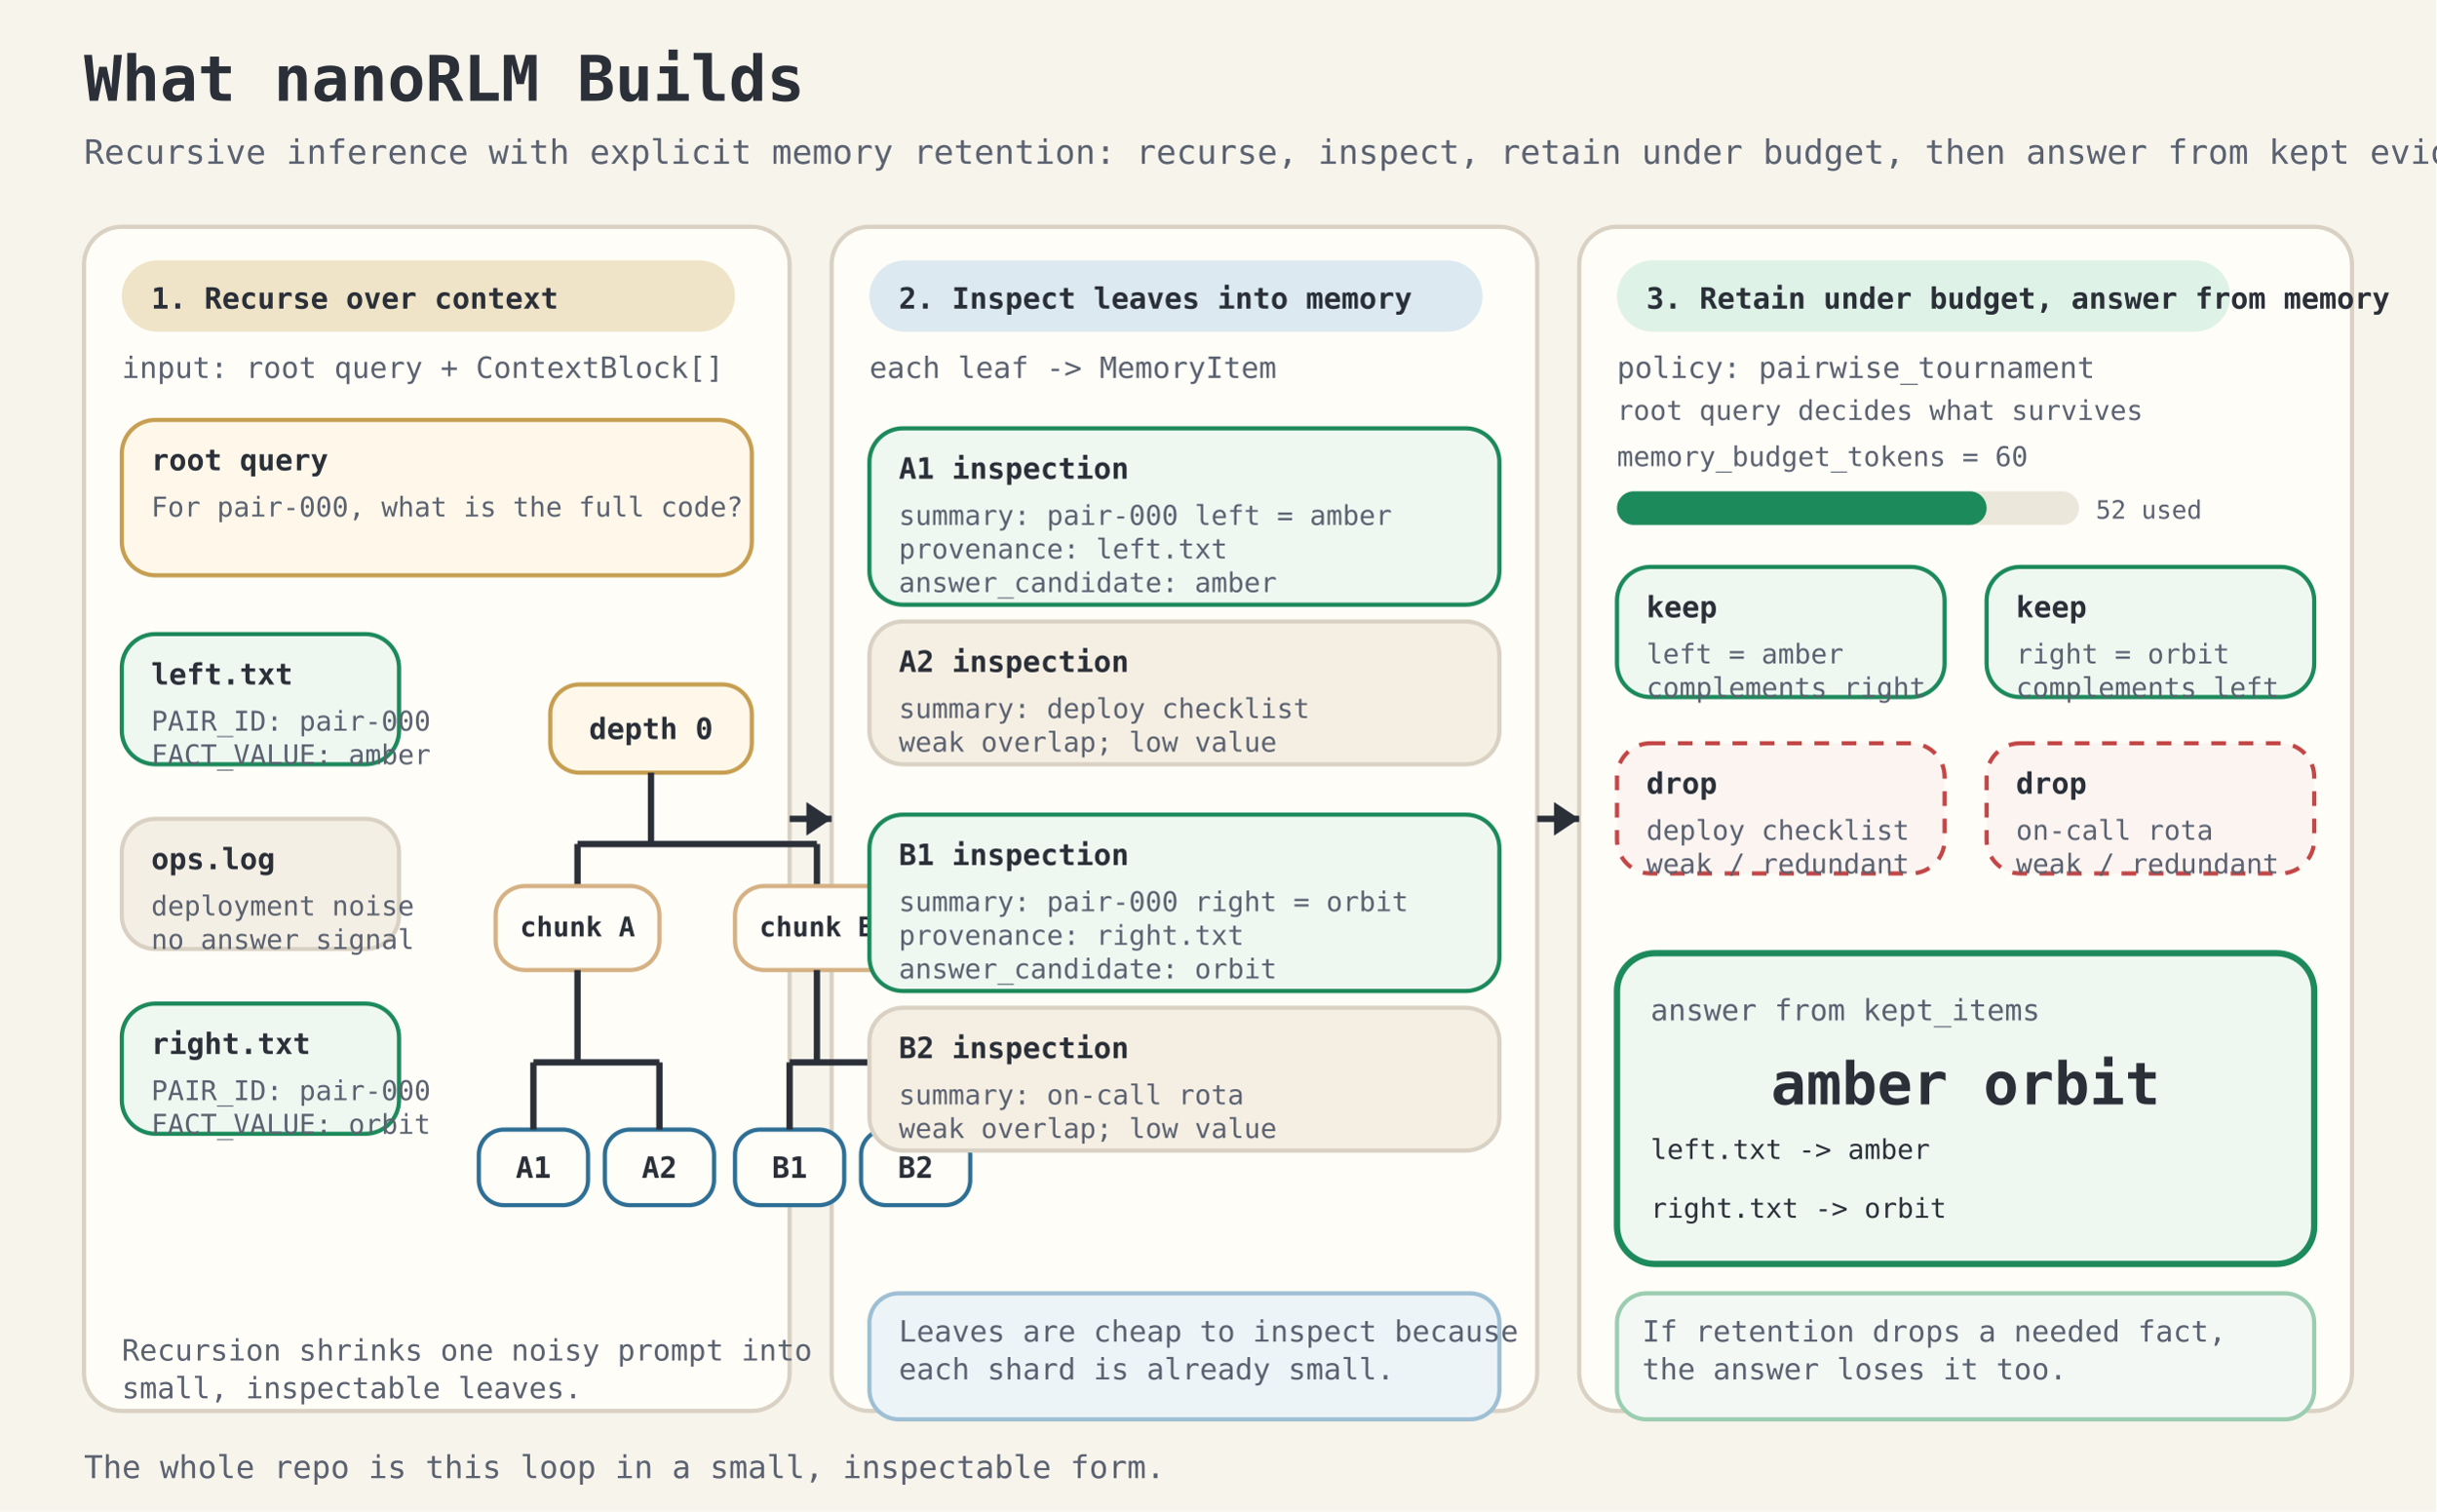
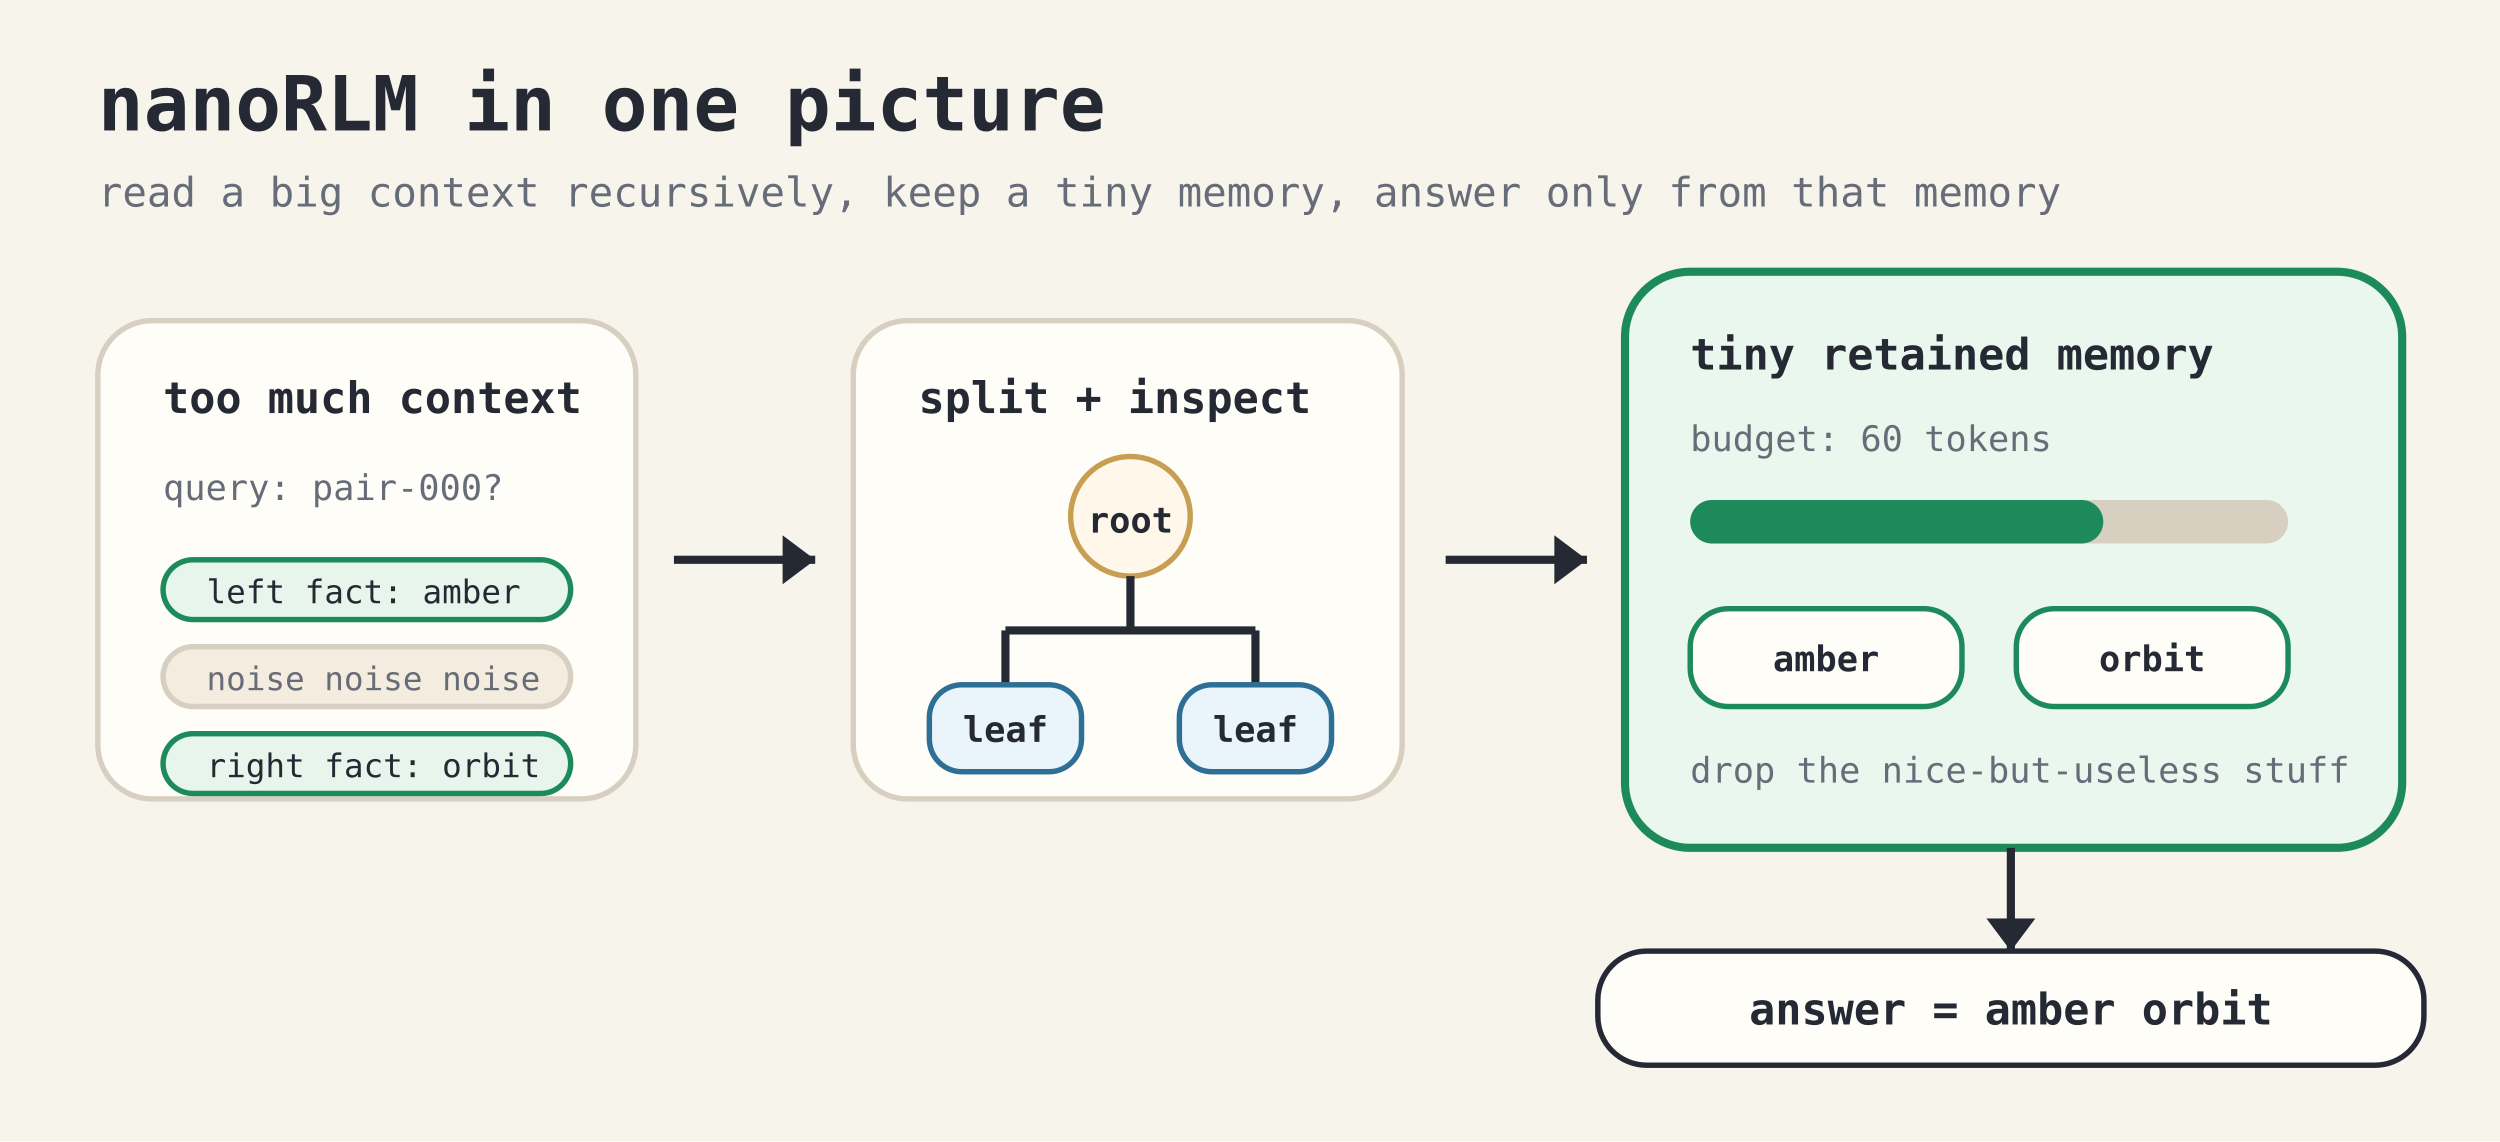
- <svg xmlns="http://www.w3.org/2000/svg" width="1160" height="720" viewBox="0 0 1160 720">
-   <rect width="1160" height="720" fill="#f7f4ec" />
-   <text x="40" y="48" text-anchor="start" font-family="Menlo, ui-monospace, SFMono-Regular, monospace" font-size="30" font-weight="700" fill="#2a2f38">What nanoRLM Builds</text>
-   <text x="40" y="78" text-anchor="start" font-family="Menlo, ui-monospace, SFMono-Regular, monospace" font-size="16" font-weight="400" fill="#5a6170">Recursive inference with explicit memory retention: recurse, inspect, retain under budget, then answer from kept evidence.</text>
-   <rect x="40" y="108" width="336" height="564" rx="18" fill="#fffdf7" stroke="#d9d1c3" stroke-width="2" />
-   <rect x="58" y="124" width="292" height="34" rx="17" fill="#efe4c8" stroke="none" stroke-width="0" />
-   <text x="72" y="147" text-anchor="start" font-family="Menlo, ui-monospace, SFMono-Regular, monospace" font-size="14" font-weight="700" fill="#2a2f38">1. Recurse over context</text>
-   <rect x="396" y="108" width="336" height="564" rx="18" fill="#fffdf7" stroke="#d9d1c3" stroke-width="2" />
-   <rect x="414" y="124" width="292" height="34" rx="17" fill="#dce9f1" stroke="none" stroke-width="0" />
-   <text x="428" y="147" text-anchor="start" font-family="Menlo, ui-monospace, SFMono-Regular, monospace" font-size="14" font-weight="700" fill="#2a2f38">2. Inspect leaves into memory</text>
-   <rect x="752" y="108" width="368" height="564" rx="18" fill="#fffdf7" stroke="#d9d1c3" stroke-width="2" />
-   <rect x="770" y="124" width="292" height="34" rx="17" fill="#dff2e7" stroke="none" stroke-width="0" />
-   <text x="784" y="147" text-anchor="start" font-family="Menlo, ui-monospace, SFMono-Regular, monospace" font-size="14" font-weight="700" fill="#2a2f38">3. Retain under budget, answer from memory</text>
-   <line x1="376" y1="390" x2="396" y2="390" stroke="#2a2f38" stroke-width="3" />
-   <polygon points="384,382 396,390 384,398" fill="#2a2f38" />
-   <line x1="732" y1="390" x2="752" y2="390" stroke="#2a2f38" stroke-width="3" />
-   <polygon points="740,382 752,390 740,398" fill="#2a2f38" />
-   <text x="58" y="180" text-anchor="start" font-family="Menlo, ui-monospace, SFMono-Regular, monospace" font-size="14" font-weight="400" fill="#5a6170">input: root query + ContextBlock[]</text>
-   <rect x="58" y="200" width="300" height="74" rx="16" fill="#fff8ea" stroke="#c79f52" stroke-width="2" />
-   <text x="72" y="224" text-anchor="start" font-family="Menlo, ui-monospace, SFMono-Regular, monospace" font-size="14" font-weight="700" fill="#2a2f38">root query</text>
-   <text x="72" y="246" text-anchor="start" font-family="Menlo, ui-monospace, SFMono-Regular, monospace" font-size="13" font-weight="400" fill="#5a6170">For pair-000, what is the full code?</text>
-   <rect x="58" y="302" width="132" height="62" rx="16" fill="#eef8f1" stroke="#1d8a5b" stroke-width="2" />
-   <text x="72" y="326" text-anchor="start" font-family="Menlo, ui-monospace, SFMono-Regular, monospace" font-size="14" font-weight="700" fill="#2a2f38">left.txt</text>
-   <text x="72" y="348" text-anchor="start" font-family="Menlo, ui-monospace, SFMono-Regular, monospace" font-size="13" font-weight="400" fill="#5a6170">PAIR_ID: pair-000</text>
-   <text x="72" y="364" text-anchor="start" font-family="Menlo, ui-monospace, SFMono-Regular, monospace" font-size="13" font-weight="400" fill="#5a6170">FACT_VALUE: amber</text>
-   <rect x="58" y="390" width="132" height="62" rx="16" fill="#f4efe4" stroke="#d9d1c3" stroke-width="2" />
-   <text x="72" y="414" text-anchor="start" font-family="Menlo, ui-monospace, SFMono-Regular, monospace" font-size="14" font-weight="700" fill="#2a2f38">ops.log</text>
-   <text x="72" y="436" text-anchor="start" font-family="Menlo, ui-monospace, SFMono-Regular, monospace" font-size="13" font-weight="400" fill="#5a6170">deployment noise</text>
-   <text x="72" y="452" text-anchor="start" font-family="Menlo, ui-monospace, SFMono-Regular, monospace" font-size="13" font-weight="400" fill="#5a6170">no answer signal</text>
-   <rect x="58" y="478" width="132" height="62" rx="16" fill="#eef8f1" stroke="#1d8a5b" stroke-width="2" />
-   <text x="72" y="502" text-anchor="start" font-family="Menlo, ui-monospace, SFMono-Regular, monospace" font-size="14" font-weight="700" fill="#2a2f38">right.txt</text>
-   <text x="72" y="524" text-anchor="start" font-family="Menlo, ui-monospace, SFMono-Regular, monospace" font-size="13" font-weight="400" fill="#5a6170">PAIR_ID: pair-000</text>
-   <text x="72" y="540" text-anchor="start" font-family="Menlo, ui-monospace, SFMono-Regular, monospace" font-size="13" font-weight="400" fill="#5a6170">FACT_VALUE: orbit</text>
-   <rect x="262" y="326" width="96" height="42" rx="14" fill="#fff8ea" stroke="#c79f52" stroke-width="2" />
-   <text x="310" y="352" text-anchor="middle" font-family="Menlo, ui-monospace, SFMono-Regular, monospace" font-size="14" font-weight="700" fill="#2a2f38">depth 0</text>
-   <line x1="310" y1="368" x2="310" y2="402" stroke="#2a2f38" stroke-width="3" />
-   <line x1="275" y1="402" x2="389" y2="402" stroke="#2a2f38" stroke-width="3" />
-   <line x1="275.0" y1="402" x2="275.0" y2="422" stroke="#2a2f38" stroke-width="3" />
-   <rect x="236" y="422" width="78" height="40" rx="14" fill="#fffdf7" stroke="#d5b184" stroke-width="2" />
-   <text x="275.0" y="446" text-anchor="middle" font-family="Menlo, ui-monospace, SFMono-Regular, monospace" font-size="13" font-weight="700" fill="#2a2f38">chunk A</text>
-   <line x1="389.0" y1="402" x2="389.0" y2="422" stroke="#2a2f38" stroke-width="3" />
-   <rect x="350" y="422" width="78" height="40" rx="14" fill="#fffdf7" stroke="#d5b184" stroke-width="2" />
-   <text x="389.0" y="446" text-anchor="middle" font-family="Menlo, ui-monospace, SFMono-Regular, monospace" font-size="13" font-weight="700" fill="#2a2f38">chunk B</text>
-   <rect x="228" y="538" width="52" height="36" rx="12" fill="#fffdf7" stroke="#2e6f95" stroke-width="2" />
-   <text x="254.0" y="561" text-anchor="middle" font-family="Menlo, ui-monospace, SFMono-Regular, monospace" font-size="14" font-weight="700" fill="#2a2f38">A1</text>
-   <rect x="288" y="538" width="52" height="36" rx="12" fill="#fffdf7" stroke="#2e6f95" stroke-width="2" />
-   <text x="314.0" y="561" text-anchor="middle" font-family="Menlo, ui-monospace, SFMono-Regular, monospace" font-size="14" font-weight="700" fill="#2a2f38">A2</text>
-   <rect x="350" y="538" width="52" height="36" rx="12" fill="#fffdf7" stroke="#2e6f95" stroke-width="2" />
-   <text x="376.0" y="561" text-anchor="middle" font-family="Menlo, ui-monospace, SFMono-Regular, monospace" font-size="14" font-weight="700" fill="#2a2f38">B1</text>
-   <rect x="410" y="538" width="52" height="36" rx="12" fill="#fffdf7" stroke="#2e6f95" stroke-width="2" />
-   <text x="436.0" y="561" text-anchor="middle" font-family="Menlo, ui-monospace, SFMono-Regular, monospace" font-size="14" font-weight="700" fill="#2a2f38">B2</text>
-   <line x1="275.0" y1="462" x2="275.0" y2="506" stroke="#2a2f38" stroke-width="3" />
-   <line x1="254" y1="506" x2="314" y2="506" stroke="#2a2f38" stroke-width="3" />
-   <line x1="254.0" y1="506" x2="254.0" y2="538" stroke="#2a2f38" stroke-width="3" />
-   <line x1="314.0" y1="506" x2="314.0" y2="538" stroke="#2a2f38" stroke-width="3" />
-   <line x1="389.0" y1="462" x2="389.0" y2="506" stroke="#2a2f38" stroke-width="3" />
-   <line x1="376" y1="506" x2="436" y2="506" stroke="#2a2f38" stroke-width="3" />
-   <line x1="376.0" y1="506" x2="376.0" y2="538" stroke="#2a2f38" stroke-width="3" />
-   <line x1="436.0" y1="506" x2="436.0" y2="538" stroke="#2a2f38" stroke-width="3" />
-   <text x="58" y="648" text-anchor="start" font-family="Menlo, ui-monospace, SFMono-Regular, monospace" font-size="14" font-weight="400" fill="#5a6170">Recursion shrinks one noisy prompt into</text>
-   <text x="58" y="666" text-anchor="start" font-family="Menlo, ui-monospace, SFMono-Regular, monospace" font-size="14" font-weight="400" fill="#5a6170">small, inspectable leaves.</text>
-   <text x="414" y="180" text-anchor="start" font-family="Menlo, ui-monospace, SFMono-Regular, monospace" font-size="14" font-weight="400" fill="#5a6170">each leaf -&gt; MemoryItem</text>
-   <rect x="414" y="204" width="300" height="84" rx="16" fill="#eef8f1" stroke="#1d8a5b" stroke-width="2" />
-   <text x="428" y="228" text-anchor="start" font-family="Menlo, ui-monospace, SFMono-Regular, monospace" font-size="14" font-weight="700" fill="#2a2f38">A1 inspection</text>
-   <text x="428" y="250" text-anchor="start" font-family="Menlo, ui-monospace, SFMono-Regular, monospace" font-size="13" font-weight="400" fill="#5a6170">summary: pair-000 left = amber</text>
-   <text x="428" y="266" text-anchor="start" font-family="Menlo, ui-monospace, SFMono-Regular, monospace" font-size="13" font-weight="400" fill="#5a6170">provenance: left.txt</text>
-   <text x="428" y="282" text-anchor="start" font-family="Menlo, ui-monospace, SFMono-Regular, monospace" font-size="13" font-weight="400" fill="#5a6170">answer_candidate: amber</text>
-   <rect x="414" y="296" width="300" height="68" rx="16" fill="#f5efe3" stroke="#d9d1c3" stroke-width="2" />
-   <text x="428" y="320" text-anchor="start" font-family="Menlo, ui-monospace, SFMono-Regular, monospace" font-size="14" font-weight="700" fill="#2a2f38">A2 inspection</text>
-   <text x="428" y="342" text-anchor="start" font-family="Menlo, ui-monospace, SFMono-Regular, monospace" font-size="13" font-weight="400" fill="#5a6170">summary: deploy checklist</text>
-   <text x="428" y="358" text-anchor="start" font-family="Menlo, ui-monospace, SFMono-Regular, monospace" font-size="13" font-weight="400" fill="#5a6170">weak overlap; low value</text>
-   <rect x="414" y="388" width="300" height="84" rx="16" fill="#eef8f1" stroke="#1d8a5b" stroke-width="2" />
-   <text x="428" y="412" text-anchor="start" font-family="Menlo, ui-monospace, SFMono-Regular, monospace" font-size="14" font-weight="700" fill="#2a2f38">B1 inspection</text>
-   <text x="428" y="434" text-anchor="start" font-family="Menlo, ui-monospace, SFMono-Regular, monospace" font-size="13" font-weight="400" fill="#5a6170">summary: pair-000 right = orbit</text>
-   <text x="428" y="450" text-anchor="start" font-family="Menlo, ui-monospace, SFMono-Regular, monospace" font-size="13" font-weight="400" fill="#5a6170">provenance: right.txt</text>
-   <text x="428" y="466" text-anchor="start" font-family="Menlo, ui-monospace, SFMono-Regular, monospace" font-size="13" font-weight="400" fill="#5a6170">answer_candidate: orbit</text>
-   <rect x="414" y="480" width="300" height="68" rx="16" fill="#f5efe3" stroke="#d9d1c3" stroke-width="2" />
-   <text x="428" y="504" text-anchor="start" font-family="Menlo, ui-monospace, SFMono-Regular, monospace" font-size="14" font-weight="700" fill="#2a2f38">B2 inspection</text>
-   <text x="428" y="526" text-anchor="start" font-family="Menlo, ui-monospace, SFMono-Regular, monospace" font-size="13" font-weight="400" fill="#5a6170">summary: on-call rota</text>
-   <text x="428" y="542" text-anchor="start" font-family="Menlo, ui-monospace, SFMono-Regular, monospace" font-size="13" font-weight="400" fill="#5a6170">weak overlap; low value</text>
-   <rect x="414" y="616" width="300" height="60" rx="14" fill="#edf4f8" stroke="#9ebfd4" stroke-width="2" />
-   <text x="428" y="639" text-anchor="start" font-family="Menlo, ui-monospace, SFMono-Regular, monospace" font-size="14" font-weight="400" fill="#5a6170">Leaves are cheap to inspect because</text>
-   <text x="428" y="657" text-anchor="start" font-family="Menlo, ui-monospace, SFMono-Regular, monospace" font-size="14" font-weight="400" fill="#5a6170">each shard is already small.</text>
-   <text x="770" y="180" text-anchor="start" font-family="Menlo, ui-monospace, SFMono-Regular, monospace" font-size="14" font-weight="400" fill="#5a6170">policy: pairwise_tournament</text>
-   <text x="770" y="200" text-anchor="start" font-family="Menlo, ui-monospace, SFMono-Regular, monospace" font-size="13" font-weight="400" fill="#5a6170">root query decides what survives</text>
-   <text x="770" y="222" text-anchor="start" font-family="Menlo, ui-monospace, SFMono-Regular, monospace" font-size="13" font-weight="400" fill="#5a6170">memory_budget_tokens = 60</text>
-   <rect x="770" y="234" width="220" height="16" rx="8" fill="#ece7db" stroke="none" stroke-width="0" />
-   <rect x="770" y="234" width="176" height="16" rx="8" fill="#1d8a5b" stroke="none" stroke-width="0" />
-   <text x="998" y="247" text-anchor="start" font-family="Menlo, ui-monospace, SFMono-Regular, monospace" font-size="12" font-weight="400" fill="#5a6170">52 used</text>
-   <rect x="770" y="270" width="156" height="62" rx="16" fill="#eef8f1" stroke="#1d8a5b" stroke-width="2" />
-   <text x="784" y="294" text-anchor="start" font-family="Menlo, ui-monospace, SFMono-Regular, monospace" font-size="14" font-weight="700" fill="#2a2f38">keep</text>
-   <text x="784" y="316" text-anchor="start" font-family="Menlo, ui-monospace, SFMono-Regular, monospace" font-size="13" font-weight="400" fill="#5a6170">left = amber</text>
-   <text x="784" y="332" text-anchor="start" font-family="Menlo, ui-monospace, SFMono-Regular, monospace" font-size="13" font-weight="400" fill="#5a6170">complements right</text>
-   <rect x="946" y="270" width="156" height="62" rx="16" fill="#eef8f1" stroke="#1d8a5b" stroke-width="2" />
-   <text x="960" y="294" text-anchor="start" font-family="Menlo, ui-monospace, SFMono-Regular, monospace" font-size="14" font-weight="700" fill="#2a2f38">keep</text>
-   <text x="960" y="316" text-anchor="start" font-family="Menlo, ui-monospace, SFMono-Regular, monospace" font-size="13" font-weight="400" fill="#5a6170">right = orbit</text>
-   <text x="960" y="332" text-anchor="start" font-family="Menlo, ui-monospace, SFMono-Regular, monospace" font-size="13" font-weight="400" fill="#5a6170">complements left</text>
-   <rect x="770" y="354" width="156" height="62" rx="16" fill="#fbf4f1" stroke="#c34747" stroke-width="2" stroke-dasharray="7 6" />
-   <text x="784" y="378" text-anchor="start" font-family="Menlo, ui-monospace, SFMono-Regular, monospace" font-size="14" font-weight="700" fill="#2a2f38">drop</text>
-   <text x="784" y="400" text-anchor="start" font-family="Menlo, ui-monospace, SFMono-Regular, monospace" font-size="13" font-weight="400" fill="#5a6170">deploy checklist</text>
-   <text x="784" y="416" text-anchor="start" font-family="Menlo, ui-monospace, SFMono-Regular, monospace" font-size="13" font-weight="400" fill="#5a6170">weak / redundant</text>
-   <rect x="946" y="354" width="156" height="62" rx="16" fill="#fbf4f1" stroke="#c34747" stroke-width="2" stroke-dasharray="7 6" />
-   <text x="960" y="378" text-anchor="start" font-family="Menlo, ui-monospace, SFMono-Regular, monospace" font-size="14" font-weight="700" fill="#2a2f38">drop</text>
-   <text x="960" y="400" text-anchor="start" font-family="Menlo, ui-monospace, SFMono-Regular, monospace" font-size="13" font-weight="400" fill="#5a6170">on-call rota</text>
-   <text x="960" y="416" text-anchor="start" font-family="Menlo, ui-monospace, SFMono-Regular, monospace" font-size="13" font-weight="400" fill="#5a6170">weak / redundant</text>
-   <rect x="770" y="454" width="332" height="148" rx="18" fill="#eef8f1" stroke="#1d8a5b" stroke-width="3" />
-   <text x="786" y="486" text-anchor="start" font-family="Menlo, ui-monospace, SFMono-Regular, monospace" font-size="14" font-weight="400" fill="#5a6170">answer from kept_items</text>
-   <text x="936" y="526" text-anchor="middle" font-family="Menlo, ui-monospace, SFMono-Regular, monospace" font-size="28" font-weight="700" fill="#2a2f38">amber orbit</text>
-   <text x="786" y="552" text-anchor="start" font-family="Menlo, ui-monospace, SFMono-Regular, monospace" font-size="13" font-weight="400" fill="#2a2f38">left.txt -&gt; amber</text>
-   <text x="786" y="580" text-anchor="start" font-family="Menlo, ui-monospace, SFMono-Regular, monospace" font-size="13" font-weight="400" fill="#2a2f38">right.txt -&gt; orbit</text>
-   <rect x="770" y="616" width="332" height="60" rx="14" fill="#f3f8f5" stroke="#9bcdb1" stroke-width="2" />
-   <text x="782" y="639" text-anchor="start" font-family="Menlo, ui-monospace, SFMono-Regular, monospace" font-size="14" font-weight="400" fill="#5a6170">If retention drops a needed fact,</text>
-   <text x="782" y="657" text-anchor="start" font-family="Menlo, ui-monospace, SFMono-Regular, monospace" font-size="14" font-weight="400" fill="#5a6170">the answer loses it too.</text>
-   <text x="40" y="704" text-anchor="start" font-family="Menlo, ui-monospace, SFMono-Regular, monospace" font-size="15" font-weight="400" fill="#5a6170">The whole repo is this loop in a small, inspectable form.</text>
+ <svg xmlns="http://www.w3.org/2000/svg" width="920" height="420" viewBox="0 0 920 420">
+   <rect width="920" height="420" fill="#f7f4ec" />
+   <text x="36" y="48" font-family="Menlo, ui-monospace, SFMono-Regular, monospace" font-size="28" font-weight="700" fill="#242933">nanoRLM in one picture</text>
+   <text x="36" y="76" font-family="Menlo, ui-monospace, SFMono-Regular, monospace" font-size="15" fill="#666c78">read a big context recursively, keep a tiny memory, answer only from that memory</text>
+   <rect x="36" y="118" width="198" height="176" rx="20" fill="#fffdf7" stroke="#d7cfc0" stroke-width="2" />
+   <text x="60" y="152" font-family="Menlo, ui-monospace, SFMono-Regular, monospace" font-size="16" font-weight="700" fill="#242933">too much context</text>
+   <text x="60" y="184" font-family="Menlo, ui-monospace, SFMono-Regular, monospace" font-size="13" fill="#666c78">query: pair-000?</text>
+   <rect x="60" y="206" width="150" height="22" rx="11" fill="#e8f5ec" stroke="#1d8a5b" stroke-width="2" />
+   <text x="76" y="222" font-family="Menlo, ui-monospace, SFMono-Regular, monospace" font-size="12" fill="#242933">left fact: amber</text>
+   <rect x="60" y="238" width="150" height="22" rx="11" fill="#f3ecdf" stroke="#d7cfc0" stroke-width="2" />
+   <text x="76" y="254" font-family="Menlo, ui-monospace, SFMono-Regular, monospace" font-size="12" fill="#666c78">noise noise noise</text>
+   <rect x="60" y="270" width="150" height="22" rx="11" fill="#e8f5ec" stroke="#1d8a5b" stroke-width="2" />
+   <text x="76" y="286" font-family="Menlo, ui-monospace, SFMono-Regular, monospace" font-size="12" fill="#242933">right fact: orbit</text>
+   <line x1="248" y1="206" x2="300" y2="206" stroke="#242933" stroke-width="3" />
+   <polygon points="288,197 300,206 288,215" fill="#242933" />
+   <rect x="314" y="118" width="202" height="176" rx="20" fill="#fffdf7" stroke="#d7cfc0" stroke-width="2" />
+   <text x="338" y="152" font-family="Menlo, ui-monospace, SFMono-Regular, monospace" font-size="16" font-weight="700" fill="#242933">split + inspect</text>
+   <circle cx="416" cy="190" r="22" fill="#fff8ea" stroke="#c79f52" stroke-width="2" />
+   <text x="416" y="196" text-anchor="middle" font-family="Menlo, ui-monospace, SFMono-Regular, monospace" font-size="13" font-weight="700" fill="#242933">root</text>
+   <line x1="416" y1="212" x2="416" y2="232" stroke="#242933" stroke-width="3" />
+   <line x1="370" y1="232" x2="462" y2="232" stroke="#242933" stroke-width="3" />
+   <line x1="370" y1="232" x2="370" y2="252" stroke="#242933" stroke-width="3" />
+   <line x1="462" y1="232" x2="462" y2="252" stroke="#242933" stroke-width="3" />
+   <rect x="342" y="252" width="56" height="32" rx="12" fill="#eaf5fb" stroke="#2e6f95" stroke-width="2" />
+   <text x="370" y="273" text-anchor="middle" font-family="Menlo, ui-monospace, SFMono-Regular, monospace" font-size="13" font-weight="700" fill="#242933">leaf</text>
+   <rect x="434" y="252" width="56" height="32" rx="12" fill="#eaf5fb" stroke="#2e6f95" stroke-width="2" />
+   <text x="462" y="273" text-anchor="middle" font-family="Menlo, ui-monospace, SFMono-Regular, monospace" font-size="13" font-weight="700" fill="#242933">leaf</text>
+   <line x1="532" y1="206" x2="584" y2="206" stroke="#242933" stroke-width="3" />
+   <polygon points="572,197 584,206 572,215" fill="#242933" />
+   <rect x="598" y="100" width="286" height="212" rx="24" fill="#eaf7ef" stroke="#1d8a5b" stroke-width="3" />
+   <text x="622" y="136" font-family="Menlo, ui-monospace, SFMono-Regular, monospace" font-size="16" font-weight="700" fill="#242933">tiny retained memory</text>
+   <text x="622" y="166" font-family="Menlo, ui-monospace, SFMono-Regular, monospace" font-size="13" fill="#666c78">budget: 60 tokens</text>
+   <rect x="622" y="184" width="220" height="16" rx="8" fill="#d7cfc0" />
+   <rect x="622" y="184" width="152" height="16" rx="8" fill="#1d8a5b" />
+   <rect x="622" y="224" width="100" height="36" rx="14" fill="#fffdf7" stroke="#1d8a5b" stroke-width="2" />
+   <text x="672" y="247" text-anchor="middle" font-family="Menlo, ui-monospace, SFMono-Regular, monospace" font-size="13" font-weight="700" fill="#242933">amber</text>
+   <rect x="742" y="224" width="100" height="36" rx="14" fill="#fffdf7" stroke="#1d8a5b" stroke-width="2" />
+   <text x="792" y="247" text-anchor="middle" font-family="Menlo, ui-monospace, SFMono-Regular, monospace" font-size="13" font-weight="700" fill="#242933">orbit</text>
+   <text x="622" y="288" font-family="Menlo, ui-monospace, SFMono-Regular, monospace" font-size="13" fill="#666c78">drop the nice-but-useless stuff</text>
+   <line x1="740" y1="312" x2="740" y2="350" stroke="#242933" stroke-width="3" />
+   <polygon points="731,338 740,350 749,338" fill="#242933" />
+   <rect x="588" y="350" width="304" height="42" rx="18" fill="#fffdf7" stroke="#242933" stroke-width="2" />
+   <text x="740" y="377" text-anchor="middle" font-family="Menlo, ui-monospace, SFMono-Regular, monospace" font-size="16" font-weight="700" fill="#242933">answer = amber orbit</text>
</svg>
